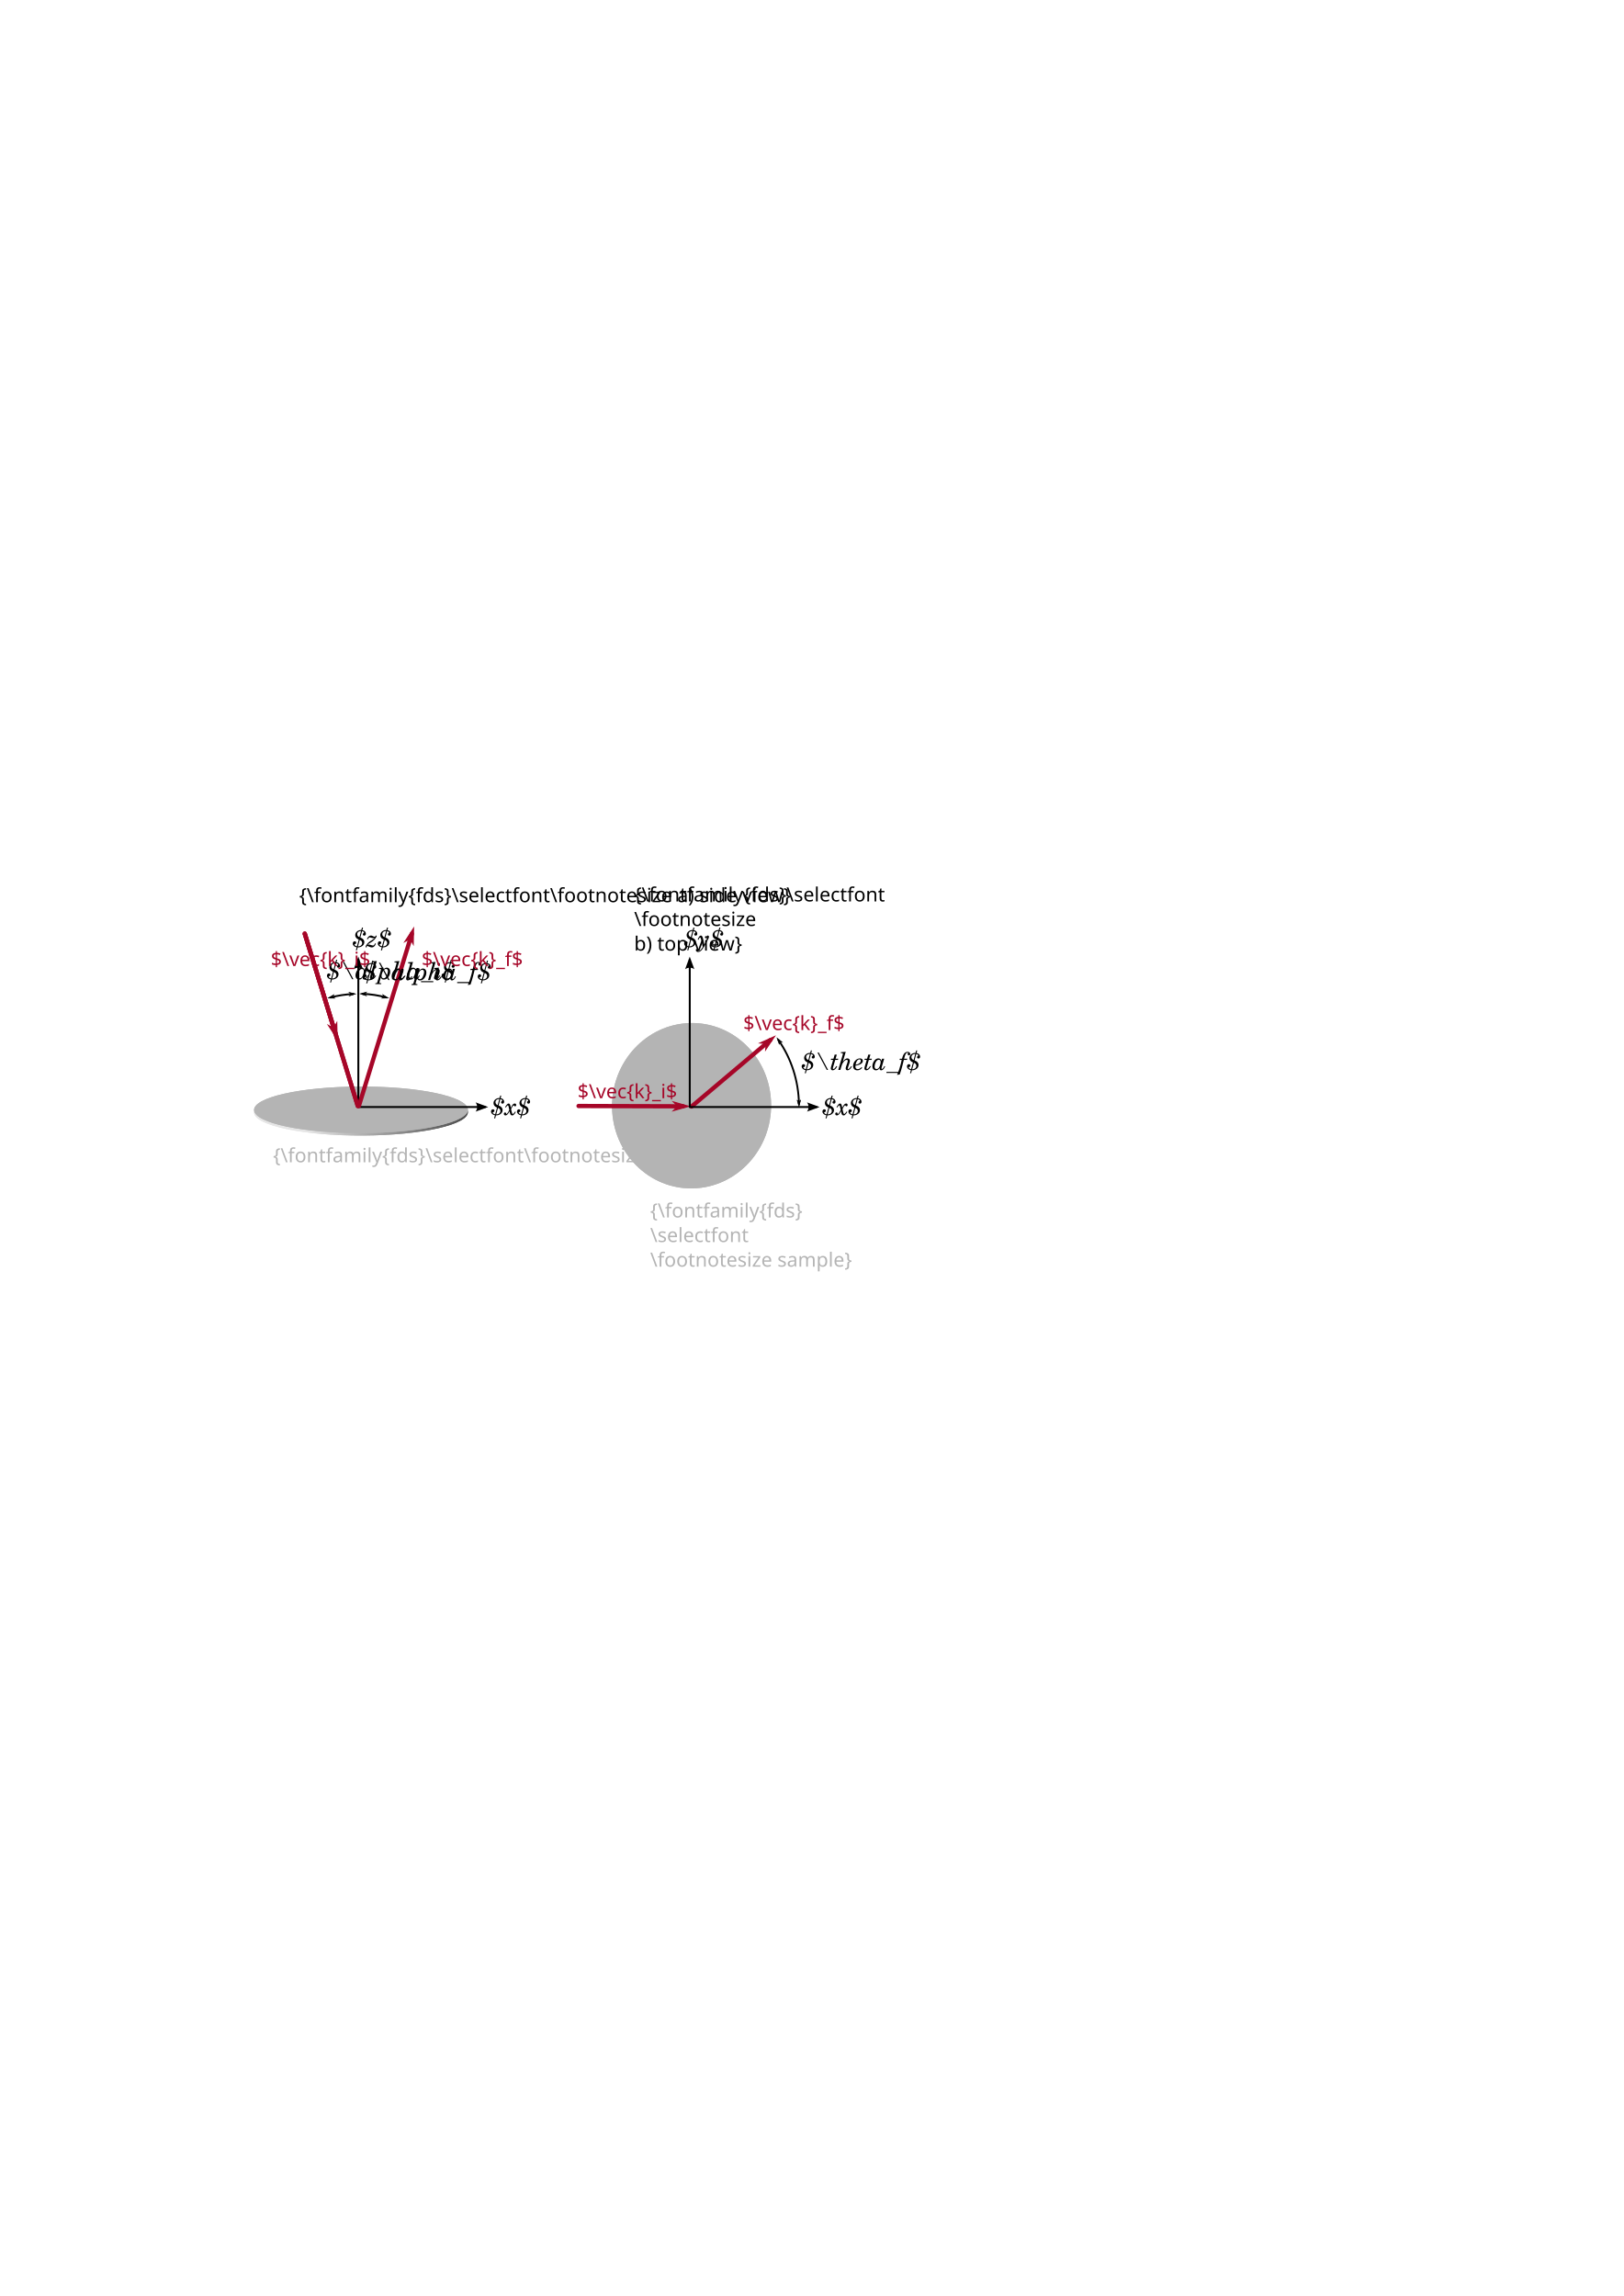
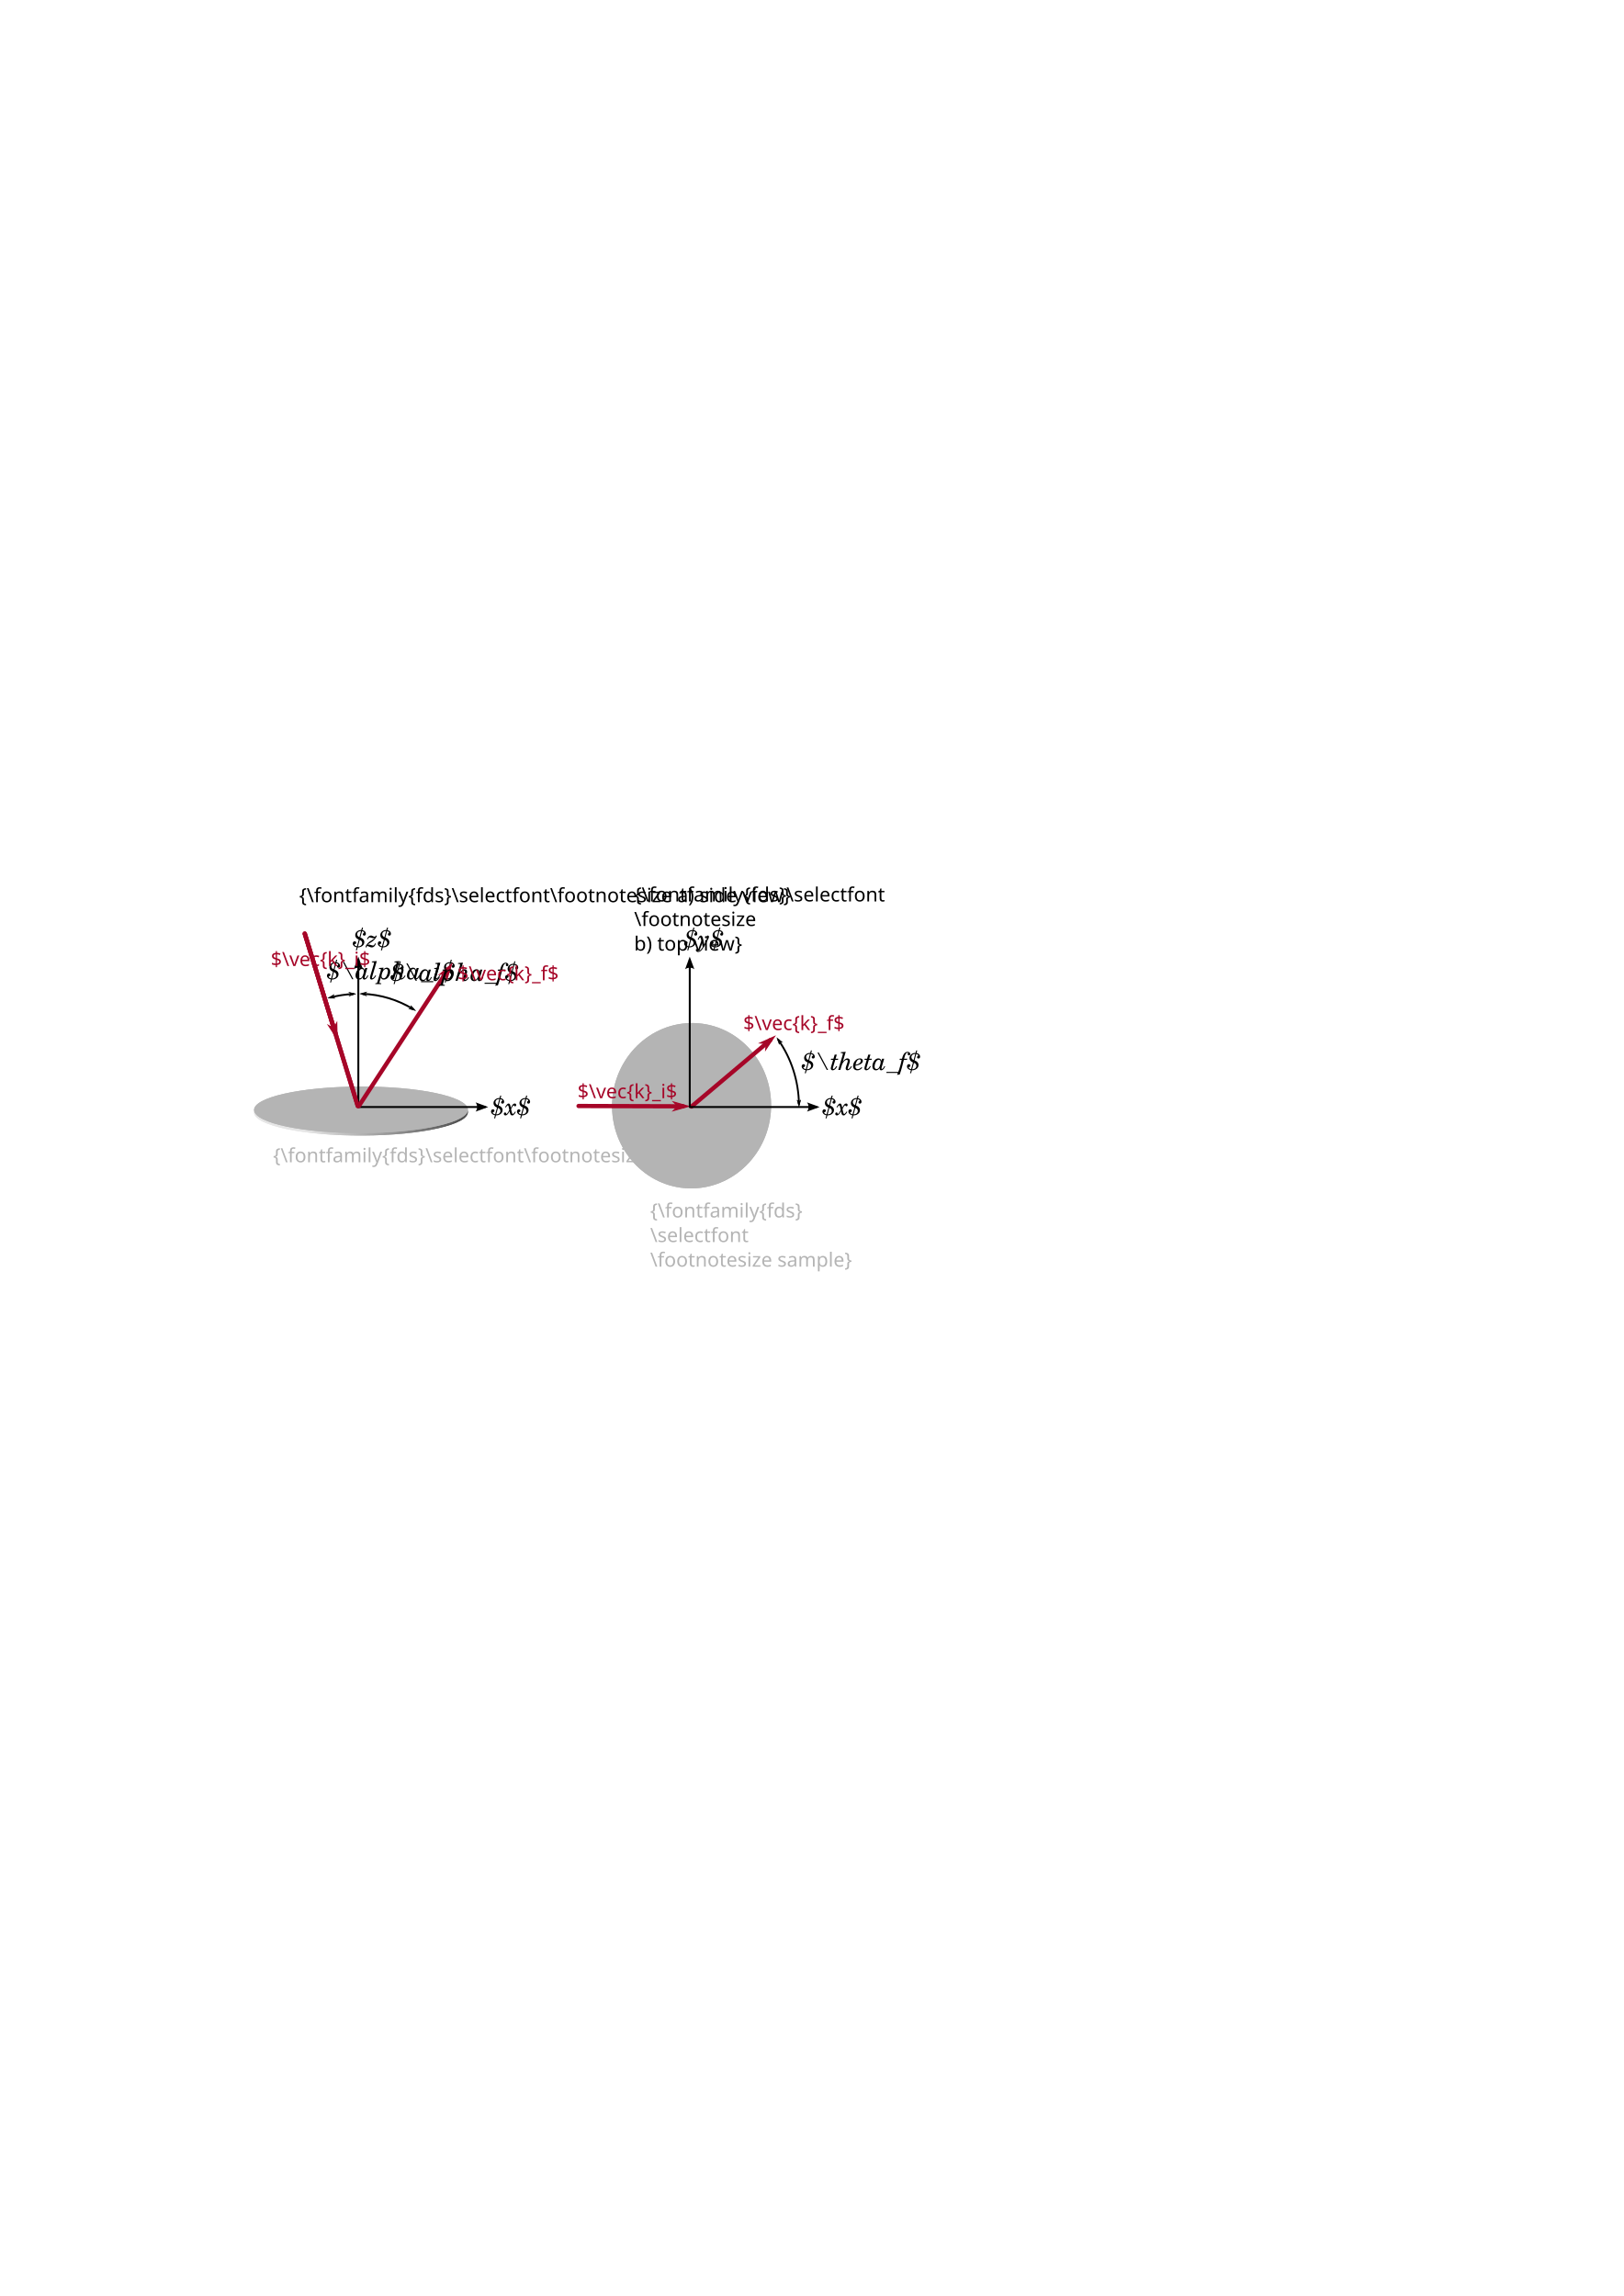
<svg xmlns="http://www.w3.org/2000/svg" xmlns:ns1="http://www.openswatchbook.org/uri/2009/osb" xmlns:xlink="http://www.w3.org/1999/xlink" width="210mm" height="297mm" id="svg2" version="1.1">
  <defs id="defs4">
    <linearGradient id="linearGradient11670">
      <stop style="stop-color:#969696;stop-opacity:1;" offset="0" id="stop11672" />
      <stop style="stop-color:#646464;stop-opacity:1;" offset="1" id="stop11674" />
    </linearGradient>
    <linearGradient id="linearGradient11656" ns1:paint="gradient">
      <stop style="stop-color:#000000;stop-opacity:1;" offset="0" id="stop11658" />
      <stop style="stop-color:#000000;stop-opacity:0;" offset="1" id="stop11660" />
    </linearGradient>
    <marker orient="auto" refY="0.0" refX="0.0" id="Arrow1Sstart" style="overflow:visible">
      <path id="path3871" d="M 0.0,0.0 L 5.0,-5.0 L -12.5,0.0 L 5.0,5.0 L 0.0,0.0 z " style="fill-rule:evenodd;stroke:#000000;stroke-width:1.0pt" transform="scale(0.2) translate(6,0)" />
    </marker>
    <marker orient="auto" refY="0.0" refX="0.0" id="Arrow1Lstart" style="overflow:visible">
      <path id="path3859" d="M 0.0,0.0 L 5.0,-5.0 L -12.5,0.0 L 5.0,5.0 L 0.0,0.0 z " style="fill-rule:evenodd;stroke:#000000;stroke-width:1.0pt" transform="scale(0.8) translate(12.5,0)" />
    </marker>
    <marker orient="auto" refY="0.0" refX="0.0" id="Arrow2Mend" style="overflow:visible;">
      <path id="path3886" style="fill-rule:evenodd;stroke-width:0.625;stroke-linejoin:round;" d="M 8.719,4.034 L -2.207,0.016 L 8.719,-4.002 C 6.973,-1.63 6.983,1.616 8.719,4.034 z " transform="scale(0.6) rotate(180) translate(0,0)" />
    </marker>
    <marker orient="auto" refY="0.0" refX="0.0" id="Arrow2Lend" style="overflow:visible;">
      <path id="path3880" style="fill-rule:evenodd;stroke-width:0.625;stroke-linejoin:round;" d="M 8.719,4.034 L -2.207,0.016 L 8.719,-4.002 C 6.973,-1.63 6.983,1.616 8.719,4.034 z " transform="scale(1.1) rotate(180) translate(1,0)" />
    </marker>
    <marker style="overflow:visible;" id="Arrow1Send" refX="0.0" refY="0.0" orient="auto">
      <path transform="scale(0.2) rotate(180) translate(6,0)" style="fill-rule:evenodd;stroke:#000000;stroke-width:1.0pt;" d="M 0.0,0.0 L 5.0,-5.0 L -12.5,0.0 L 5.0,5.0 L 0.0,0.0 z " id="path3874" />
    </marker>
    <marker style="overflow:visible;" id="Arrow1Mend" refX="0.0" refY="0.0" orient="auto">
      <path transform="scale(0.4) rotate(180) translate(10,0)" style="fill-rule:evenodd;stroke:#000000;stroke-width:1.0pt;" d="M 0.0,0.0 L 5.0,-5.0 L -12.5,0.0 L 5.0,5.0 L 0.0,0.0 z " id="path3868" />
    </marker>
    <linearGradient id="linearGradient3767">
      <stop id="stop3769" offset="0" style="stop-color:#000000;stop-opacity:1;" />
      <stop id="stop3771" offset="1" style="stop-color:#000000;stop-opacity:0;" />
    </linearGradient>
    <linearGradient id="linearGradient3755">
      <stop id="stop3757" offset="0" style="stop-color:#e6e6e6;stop-opacity:1;" />
      <stop id="stop3759" offset="1" style="stop-color:#505050;stop-opacity:1;" />
    </linearGradient>
    <marker style="overflow:visible;" id="Arrow1Mendm" refX="0.0" refY="0.0" orient="auto">
      <path transform="scale(0.4) rotate(180) translate(10,0)" style="stroke:#ff0000;stroke-width:1.0pt;fill:#ff0000;fill-rule:evenodd" d="M 0.0,0.0 L 5.0,-5.0 L -12.5,0.0 L 5.0,5.0 L 0.0,0.0 z " id="path4318" />
    </marker>
    <marker style="overflow:visible;" id="Arrow1MendmL" refX="0.0" refY="0.0" orient="auto">
      <path transform="scale(0.4) rotate(180) translate(10,0)" style="fill-rule:evenodd;stroke:#8100ff;stroke-width:1.0pt;fill:#8100ff" d="M 0.0,0.0 L 5.0,-5.0 L -12.5,0.0 L 5.0,5.0 L 0.0,0.0 z " id="path4374" />
    </marker>
    <marker style="overflow:visible;" id="Arrow1SendQ" refX="0.0" refY="0.0" orient="auto">
      <path transform="scale(0.2) rotate(180) translate(6,0)" style="stroke:#8100ff;stroke-width:1.0pt;fill:#8100ff;fill-rule:evenodd" d="M 0.0,0.0 L 5.0,-5.0 L -12.5,0.0 L 5.0,5.0 L 0.0,0.0 z " id="path4625" />
    </marker>
    <radialGradient xlink:href="#linearGradient3755" id="radialGradient8866" gradientUnits="userSpaceOnUse" gradientTransform="matrix(1,0,0,0.2177565,0,376.6164)" cx="408.375" cy="481.457" fx="408.375" fy="481.457" r="86.962" />
    <linearGradient xlink:href="#linearGradient3755" id="linearGradient11736" gradientUnits="userSpaceOnUse" x1="321.413" y1="481.457" x2="495.337" y2="481.457" />
    <marker style="overflow:visible;" id="Arrow1SendQ7" refX="0.0" refY="0.0" orient="auto">
      <path transform="scale(0.2) rotate(180) translate(6,0)" style="fill-rule:evenodd;stroke:#000000;stroke-width:1.0pt;fill:#000000" d="M 0.0,0.0 L 5.0,-5.0 L -12.5,0.0 L 5.0,5.0 L 0.0,0.0 z " id="path11995" />
    </marker>
    <marker style="overflow:visible;" id="Arrow1SendQr" refX="0.0" refY="0.0" orient="auto">
      <path transform="scale(0.2) rotate(180) translate(6,0)" style="fill-rule:evenodd;stroke:#000000;stroke-width:1.0pt;fill:#000000" d="M 0.0,0.0 L 5.0,-5.0 L -12.5,0.0 L 5.0,5.0 L 0.0,0.0 z " id="path12186" />
    </marker>
    <marker style="overflow:visible;" id="Arrow1SendQ7G" refX="0.0" refY="0.0" orient="auto">
      <path transform="scale(0.2) rotate(180) translate(6,0)" style="stroke:#ab24ff;stroke-width:1.0pt;fill:#ab24ff;fill-rule:evenodd" d="M 0.0,0.0 L 5.0,-5.0 L -12.5,0.0 L 5.0,5.0 L 0.0,0.0 z " id="path4063" />
    </marker>
    <marker style="overflow:visible;" id="Arrow1SendQrJ" refX="0.0" refY="0.0" orient="auto">
      <path transform="scale(0.2) rotate(180) translate(6,0)" style="stroke:#ab24ff;stroke-width:1.0pt;fill:#ab24ff;fill-rule:evenodd" d="M 0.0,0.0 L 5.0,-5.0 L -12.5,0.0 L 5.0,5.0 L 0.0,0.0 z " id="path4270" />
    </marker>
    <marker style="overflow:visible;" id="Arrow1SendQrJe" refX="0.0" refY="0.0" orient="auto">
      <path transform="scale(0.2) rotate(180) translate(6,0)" style="fill-rule:evenodd;stroke:#a60628;stroke-width:1.0pt;fill:#a60628" d="M 0.0,0.0 L 5.0,-5.0 L -12.5,0.0 L 5.0,5.0 L 0.0,0.0 z " id="path5293" />
    </marker>
    <marker orient="auto" refY="0.0" refX="0.0" id="Arrow1SstartZ" style="overflow:visible">
      <path id="path5296" d="M 0.0,0.0 L 5.0,-5.0 L -12.5,0.0 L 5.0,5.0 L 0.0,0.0 z " style="stroke:#a60628;stroke-width:1.0pt;fill:#a60628;fill-rule:evenodd" transform="scale(0.2) translate(6,0)" />
    </marker>
    <marker orient="auto" refY="0.0" refX="0.0" id="Arrow1Sstartk" style="overflow:visible">
      <path id="path5503" d="M 0.0,0.0 L 5.0,-5.0 L -12.5,0.0 L 5.0,5.0 L 0.0,0.0 z " style="stroke:#348abd;stroke-width:1.0pt;fill:#348abd;fill-rule:evenodd" transform="scale(0.2) translate(6,0)" />
    </marker>
    <marker style="overflow:visible;" id="Arrow1Send7" refX="0.0" refY="0.0" orient="auto">
      <path transform="scale(0.2) rotate(180) translate(6,0)" style="stroke:#348abd;stroke-width:1.0pt;fill:#348abd;fill-rule:evenodd" d="M 0.0,0.0 L 5.0,-5.0 L -12.5,0.0 L 5.0,5.0 L 0.0,0.0 z " id="path5506" />
    </marker>
    <linearGradient xlink:href="#linearGradient3755" id="linearGradient3956" gradientUnits="userSpaceOnUse" x1="321.413" y1="481.457" x2="495.337" y2="481.457" />
    <linearGradient xlink:href="#linearGradient3755" id="linearGradient3958" gradientUnits="userSpaceOnUse" x1="321.413" y1="481.457" x2="495.337" y2="481.457" />
    <linearGradient xlink:href="#linearGradient3755" id="linearGradient3960" gradientUnits="userSpaceOnUse" x1="321.413" y1="481.457" x2="495.337" y2="481.457" />
    <linearGradient xlink:href="#linearGradient3755" id="linearGradient4687" gradientUnits="userSpaceOnUse" x1="321.413" y1="481.457" x2="495.337" y2="481.457" />
  </defs>
  <g id="layer1">
-     <path transform="matrix(-0.1084911,-0.520934,0.4993333,-0.1131843,-19.80597,806.4543)" d="m 505.778,504.409 a 102.857,102.857 0 0 1 -8.027,21.369" id="path5748" style="fill:none;stroke:#000000;stroke-width:1.727;stroke-linecap:round;stroke-miterlimit:4;stroke-opacity:1;stroke-dasharray:none;stroke-dashoffset:0;marker-start:url(#Arrow1Sstart);marker-end:url(#Arrow1Send)" />
+     <path transform="matrix(-0.1084911,-0.520934,0.4993333,-0.1131843,-19.80597,806.4543)" d="m 505.778,504.409 a 102.857,102.857 0 0 1 -24.198,44.581" id="path5748" style="fill:none;stroke:#000000;stroke-width:1.727;stroke-linecap:round;stroke-miterlimit:4;stroke-opacity:1;stroke-dasharray:none;stroke-dashoffset:0;marker-start:url(#Arrow1Sstart);marker-end:url(#Arrow1Send)" />
    <g transform="matrix(0.6010101,0,0,0.6010101,-68.98175,254.4287)" style="fill:url(#linearGradient3960);fill-opacity:1;stroke:none" id="g11726">
      <path d="m 503.056,429.603 c 0,13.11 -53.367,23.739 -119.198,23.739 -65.831,0 -119.198,-10.628 -119.198,-23.739 0,-13.11 53.367,-23.739 119.198,-23.739 65.831,0 119.198,10.628 119.198,23.739 z" id="path11728" style="fill:url(#linearGradient3956);fill-opacity:1;stroke:none" transform="matrix(0.7294501,-0.0035979,0.06328901,0.7975051,101.1805,140.2272)" />
      <path transform="matrix(0.7294501,-0.0035979,0.06328901,0.7975051,101.1805,140.2272)" style="fill:url(#linearGradient3958);fill-opacity:1;stroke:none" id="path11730" d="m 503.056,429.603 c 0,13.11 -53.367,23.739 -119.198,23.739 -65.831,0 -119.198,-10.628 -119.198,-23.739 0,-13.11 53.367,-23.739 119.198,-23.739 65.831,0 119.198,10.628 119.198,23.739 z" />
    </g>
    <g id="g8407" style="fill:#b4b4b4;fill-opacity:1;stroke:none" transform="matrix(0.6010101,0,0,0.6010101,-68.98175,253.2267)">
      <path transform="matrix(0.7294501,-0.0035979,0.06328901,0.7975051,101.1805,140.2272)" style="fill:#b4b4b4;fill-opacity:1;stroke:none" id="path2985" d="m 503.056,429.603 c 0,13.11 -53.367,23.739 -119.198,23.739 -65.831,0 -119.198,-10.628 -119.198,-23.739 0,-13.11 53.367,-23.739 119.198,-23.739 65.831,0 119.198,10.628 119.198,23.739 z" />
      <path d="m 503.056,429.603 c 0,13.11 -53.367,23.739 -119.198,23.739 -65.831,0 -119.198,-10.628 -119.198,-23.739 0,-13.11 53.367,-23.739 119.198,-23.739 65.831,0 119.198,10.628 119.198,23.739 z" id="path8852" style="fill:#b4b4b4;fill-opacity:1;stroke:none" transform="matrix(0.7294501,-0.0035979,0.06328901,0.7975051,101.1805,140.2272)" />
    </g>
    <path style="fill:none;stroke:#000000;stroke-width:1.706;stroke-linecap:round;stroke-miterlimit:4;stroke-opacity:1;stroke-dasharray:none;stroke-dashoffset:0;marker-start:url(#Arrow1Sstart);marker-end:url(#Arrow1Send)" id="path5744" d="m 508.804,484.199 a 102.857,102.857 0 0 1 -3.265,21.133" transform="matrix(-0.1588347,-0.5038405,0.5038405,-0.1588347,-1.643769,820.9384)" />
    <path id="path3853" d="m 148.965,456.439 14.985,48.722" style="fill:none;stroke:#a60628;stroke-width:2.089;stroke-linecap:round;stroke-linejoin:miter;stroke-miterlimit:4;stroke-opacity:1;stroke-dasharray:none;marker-end:url(#Arrow1SendQrJe)" />
    <path style="fill:none;stroke:#a60628;stroke-width:2.089;stroke-linecap:round;stroke-linejoin:miter;stroke-miterlimit:4;stroke-opacity:1;stroke-dasharray:none;marker-end:none" d="m 148.986,456.507 25.899,84.209" id="path4666" />
    <path style="fill:none;stroke:#000000;stroke-width:0.938;stroke-linecap:butt;stroke-linejoin:miter;stroke-miterlimit:4;stroke-opacity:1;stroke-dasharray:none;marker-end:url(#Arrow2Mend)" d="m 175.165,541.5 0,-72.55" id="path4876" />
    <path id="path5458" d="m 174.879,541.221 62.517,0" style="fill:none;stroke:#000000;stroke-width:0.938;stroke-linecap:butt;stroke-linejoin:miter;stroke-miterlimit:4;stroke-opacity:1;stroke-dasharray:none;marker-end:url(#Arrow2Mend)" />
    <text xml:space="preserve" style="font-size:24.04px;font-style:normal;font-weight:normal;line-height:125%;letter-spacing:0px;word-spacing:0px;fill:#000000;fill-opacity:1;stroke:none;font-family:Sans" x="339.276" y="441.145" id="text11879">
      <tspan id="tspan11881" x="339.276" y="441.145" />
    </text>
    <text xml:space="preserve" style="font-size:12.02px;font-style:italic;font-variant:normal;font-weight:normal;font-stretch:normal;text-align:start;line-height:125%;letter-spacing:0px;word-spacing:0px;writing-mode:lr-tb;text-anchor:start;fill:#000000;fill-opacity:1;stroke:none;font-family:TeX Gyre Schola;-inkscape-font-specification:TeX Gyre Schola Italic" x="172.409" y="463.015" id="text11895">
      <tspan id="tspan11897" x="172.409" y="463.015">$z$</tspan>
    </text>
    <text id="text11920" y="545.146" x="239.997" style="font-size:12.02px;font-style:italic;font-variant:normal;font-weight:normal;font-stretch:normal;text-align:start;line-height:125%;letter-spacing:0px;word-spacing:0px;writing-mode:lr-tb;text-anchor:start;fill:#000000;fill-opacity:1;stroke:none;font-family:TeX Gyre Schola;-inkscape-font-specification:TeX Gyre Schola Italic" xml:space="preserve">
      <tspan y="545.146" x="239.997" id="tspan11922">$x$</tspan>
    </text>
    <text xml:space="preserve" style="font-size:12.02px;font-style:italic;font-variant:normal;font-weight:normal;font-stretch:normal;text-align:start;line-height:125%;letter-spacing:0px;word-spacing:0px;writing-mode:lr-tb;text-anchor:start;fill:#000000;fill-opacity:1;stroke:none;font-family:TeX Gyre Schola;-inkscape-font-specification:TeX Gyre Schola Italic" x="159.795" y="478.719" id="text11887">
      <tspan id="tspan11889" x="159.795" y="478.719">$\alpha_i$</tspan>
    </text>
    <text id="text4209" y="472.298" x="132.357" style="font-size:9.616px;font-style:normal;font-variant:normal;font-weight:normal;font-stretch:normal;text-align:start;line-height:125%;letter-spacing:0px;word-spacing:0px;writing-mode:lr-tb;text-anchor:start;fill:#a60628;fill-opacity:1;stroke:none;font-family:Sans;-inkscape-font-specification:Sans" xml:space="preserve">
      <tspan id="tspan4213" y="472.298" x="132.357">$\vec{k}_i$</tspan>
    </text>
-     <path id="path4418" d="m 201.33,456.507 -25.899,84.209" style="fill:none;stroke:#a60628;stroke-width:2.089;stroke-linecap:round;stroke-linejoin:miter;stroke-miterlimit:4;stroke-opacity:1;stroke-dasharray:none;marker-start:url(#Arrow1SstartZ);marker-end:none" />
-     <text id="text5662" y="479.148" x="177.475" style="font-size:12.02px;font-style:italic;font-variant:normal;font-weight:normal;font-stretch:normal;text-align:start;line-height:125%;letter-spacing:0px;word-spacing:0px;writing-mode:lr-tb;text-anchor:start;fill:#000000;fill-opacity:1;stroke:none;font-family:TeX Gyre Schola;-inkscape-font-specification:TeX Gyre Schola Italic" xml:space="preserve">
-       <tspan y="479.148" x="177.475" id="tspan5664">$\alpha_f$</tspan>
+     <path id="path4418" d="m 219.245,473.684 -43.815,67.033" style="fill:none;stroke:#a60628;stroke-width:2.089;stroke-linecap:round;stroke-linejoin:miter;stroke-miterlimit:4;stroke-opacity:1;stroke-dasharray:none;marker-start:url(#Arrow1SstartZ);marker-end:none" />
+     <text id="text5662" y="479.505" x="190.868" style="font-size:12.02px;font-style:italic;font-variant:normal;font-weight:normal;font-stretch:normal;text-align:start;line-height:125%;letter-spacing:0px;word-spacing:0px;writing-mode:lr-tb;text-anchor:start;fill:#000000;fill-opacity:1;stroke:none;font-family:TeX Gyre Schola;-inkscape-font-specification:TeX Gyre Schola Italic" xml:space="preserve">
+       <tspan y="479.505" x="190.868" id="tspan5664">$\alpha_f$</tspan>
    </text>
    <text id="text5676" y="568.242" x="133.467" style="font-size:9.616px;font-style:normal;font-variant:normal;font-weight:normal;font-stretch:normal;text-align:start;line-height:125%;letter-spacing:0px;word-spacing:0px;writing-mode:lr-tb;text-anchor:start;fill:#b4b4b4;fill-opacity:1;stroke:none;font-family:Sans;-inkscape-font-specification:Sans" xml:space="preserve">
      <tspan id="tspan5678" y="568.242" x="133.467">{\fontfamily{fds}\selectfont\footnotesize sample}</tspan>
    </text>
-     <text xml:space="preserve" style="font-size:9.616px;font-style:normal;font-variant:normal;font-weight:normal;font-stretch:normal;text-align:start;line-height:125%;letter-spacing:0px;word-spacing:0px;writing-mode:lr-tb;text-anchor:start;fill:#a60628;fill-opacity:1;stroke:none;font-family:Sans;-inkscape-font-specification:Sans" x="206.096" y="472.298" id="text5703">
-       <tspan x="206.096" y="472.298" id="tspan5707">$\vec{k}_f$</tspan>
+     <text xml:space="preserve" style="font-size:9.616px;font-style:normal;font-variant:normal;font-weight:normal;font-stretch:normal;text-align:start;line-height:125%;letter-spacing:0px;word-spacing:0px;writing-mode:lr-tb;text-anchor:start;fill:#a60628;fill-opacity:1;stroke:none;font-family:Sans;-inkscape-font-specification:Sans" x="223.596" y="479.262" id="text5703">
+       <tspan x="223.596" y="479.262" id="tspan5707">$\vec{k}_f$</tspan>
    </text>
    <path id="path3904" d="m 148.986,456.507 25.899,84.209" style="fill:none;stroke:#a60628;stroke-width:2.089;stroke-linecap:round;stroke-linejoin:miter;stroke-miterlimit:4;stroke-opacity:1;stroke-dasharray:none;marker-end:none" />
    <g transform="matrix(0.4470982,0,0,2.135114,155.4783,-487.3777)" style="fill:#b4b4b4;fill-opacity:1;stroke:none" id="g4631">
      <path d="m 503.056,429.603 c 0,13.11 -53.367,23.739 -119.198,23.739 -65.831,0 -119.198,-10.628 -119.198,-23.739 0,-13.11 53.367,-23.739 119.198,-23.739 65.831,0 119.198,10.628 119.198,23.739 z" id="path4633" style="fill:#b4b4b4;fill-opacity:1;stroke:none" transform="matrix(0.7294501,-0.0035979,0.06328901,0.7975051,101.1805,140.2272)" />
      <path transform="matrix(0.7294501,-0.0035979,0.06328901,0.7975051,101.1805,140.2272)" style="fill:#b4b4b4;fill-opacity:1;stroke:none" id="path4635" d="m 503.056,429.603 c 0,13.11 -53.367,23.739 -119.198,23.739 -65.831,0 -119.198,-10.628 -119.198,-23.739 0,-13.11 53.367,-23.739 119.198,-23.739 65.831,0 119.198,10.628 119.198,23.739 z" />
    </g>
    <path style="fill:none;stroke:#000000;stroke-width:1.727;stroke-linecap:round;stroke-miterlimit:4;stroke-opacity:1;stroke-dasharray:none;stroke-dashoffset:0;marker-start:url(#Arrow1Sstart);marker-end:url(#Arrow1Send)" id="path4623" d="m 447.507,573.29 a 102.857,102.857 0 0 1 -61.665,6.707" transform="matrix(-0.1084911,-0.520934,0.4993333,-0.1131843,142.7901,806.4543)" />
    <text xml:space="preserve" style="font-size:9.616px;font-style:normal;font-variant:normal;font-weight:normal;font-stretch:normal;text-align:start;line-height:125%;letter-spacing:0px;word-spacing:0px;writing-mode:lr-tb;text-anchor:start;fill:#a60628;fill-opacity:1;stroke:none;font-family:Sans;-inkscape-font-specification:Sans" x="282.318" y="536.933" id="text4663">
      <tspan x="282.318" y="536.933" id="tspan4665">$\vec{k}_i$</tspan>
    </text>
    <text xml:space="preserve" style="font-size:12.02px;font-style:italic;font-variant:normal;font-weight:normal;font-stretch:normal;text-align:start;line-height:125%;letter-spacing:0px;word-spacing:0px;writing-mode:lr-tb;text-anchor:start;fill:#000000;fill-opacity:1;stroke:none;font-family:TeX Gyre Schola;-inkscape-font-specification:TeX Gyre Schola Italic" x="391.842" y="523.09" id="text4669">
      <tspan id="tspan4671" x="391.842" y="523.09">$\theta_f$</tspan>
    </text>
    <text id="text4677" y="503.597" x="363.32" style="font-size:9.616px;font-style:normal;font-variant:normal;font-weight:normal;font-stretch:normal;text-align:start;line-height:125%;letter-spacing:0px;word-spacing:0px;writing-mode:lr-tb;text-anchor:start;fill:#a60628;fill-opacity:1;stroke:none;font-family:Sans;-inkscape-font-specification:Sans" xml:space="preserve">
      <tspan id="tspan4679" y="503.597" x="363.32">$\vec{k}_f$</tspan>
    </text>
    <path style="fill:none;stroke:#a60628;stroke-width:2.089;stroke-linecap:round;stroke-linejoin:miter;stroke-miterlimit:4;stroke-opacity:1;stroke-dasharray:none;marker-end:url(#Arrow1SendQrJe)" d="m 282.811,540.725 51.056,0.151" id="path4639" />
    <path id="path4703" d="m 338.051,540.978 38.43,-32.427" style="fill:none;stroke:#a60628;stroke-width:2.089;stroke-linecap:round;stroke-linejoin:miter;stroke-miterlimit:4;stroke-opacity:1;stroke-dasharray:none;marker-end:url(#Arrow1SendQrJe)" />
    <path id="path4705" d="m 337.165,541.5 0,-72.55" style="fill:none;stroke:#000000;stroke-width:0.938;stroke-linecap:butt;stroke-linejoin:miter;stroke-miterlimit:4;stroke-opacity:1;stroke-dasharray:none;marker-end:url(#Arrow2Mend)" />
    <path style="fill:none;stroke:#000000;stroke-width:0.938;stroke-linecap:butt;stroke-linejoin:miter;stroke-miterlimit:4;stroke-opacity:1;stroke-dasharray:none;marker-end:url(#Arrow2Mend)" d="m 336.879,541.221 62.517,0" id="path4707" />
    <text id="text4709" y="463.015" x="334.409" style="font-size:12.02px;font-style:italic;font-variant:normal;font-weight:normal;font-stretch:normal;text-align:start;line-height:125%;letter-spacing:0px;word-spacing:0px;writing-mode:lr-tb;text-anchor:start;fill:#000000;fill-opacity:1;stroke:none;font-family:TeX Gyre Schola;-inkscape-font-specification:TeX Gyre Schola Italic" xml:space="preserve">
      <tspan y="463.015" x="334.409" id="tspan4711">$y$</tspan>
    </text>
    <text xml:space="preserve" style="font-size:12.02px;font-style:italic;font-variant:normal;font-weight:normal;font-stretch:normal;text-align:start;line-height:125%;letter-spacing:0px;word-spacing:0px;writing-mode:lr-tb;text-anchor:start;fill:#000000;fill-opacity:1;stroke:none;font-family:TeX Gyre Schola;-inkscape-font-specification:TeX Gyre Schola Italic" x="401.997" y="545.146" id="text4713">
      <tspan id="tspan4715" x="401.997" y="545.146">$x$</tspan>
    </text>
    <text xml:space="preserve" style="font-size:9.616px;font-style:normal;font-variant:normal;font-weight:normal;font-stretch:normal;text-align:start;line-height:125%;letter-spacing:0px;word-spacing:0px;writing-mode:lr-tb;text-anchor:start;fill:#000000;fill-opacity:1;stroke:none;font-family:Sans;-inkscape-font-specification:Sans" x="146.26" y="441.076" id="text4717">
      <tspan x="146.26" y="441.076" id="tspan4719">{\fontfamily{fds}\selectfont\footnotesize a) side view}</tspan>
    </text>
    <text id="text4721" y="440.71" x="309.981" style="font-size:9.616px;font-style:normal;font-variant:normal;font-weight:normal;font-stretch:normal;text-align:start;line-height:125%;letter-spacing:0px;word-spacing:0px;writing-mode:lr-tb;text-anchor:start;fill:#000000;fill-opacity:1;stroke:none;font-family:Sans;-inkscape-font-specification:Sans" xml:space="preserve">
      <tspan id="tspan4723" y="440.71" x="309.981">{\fontfamily{fds}\selectfont</tspan>
      <tspan y="452.73" x="309.981" id="tspan4731">\footnotesize</tspan>
      <tspan y="464.75" x="309.981" id="tspan4729">b) top view}</tspan>
    </text>
    <text xml:space="preserve" style="font-size:9.616px;font-style:normal;font-variant:normal;font-weight:normal;font-stretch:normal;text-align:start;line-height:125%;letter-spacing:0px;word-spacing:0px;writing-mode:lr-tb;text-anchor:start;fill:#b4b4b4;fill-opacity:1;stroke:none;font-family:Sans;-inkscape-font-specification:Sans" x="317.819" y="595.222" id="text4725">
      <tspan x="317.819" y="595.222" id="tspan4727">{\fontfamily{fds}</tspan>
      <tspan x="317.819" y="607.243" id="tspan4733">\selectfont</tspan>
      <tspan x="317.819" y="619.263" id="tspan4735">\footnotesize sample}</tspan>
    </text>
  </g>
</svg>
